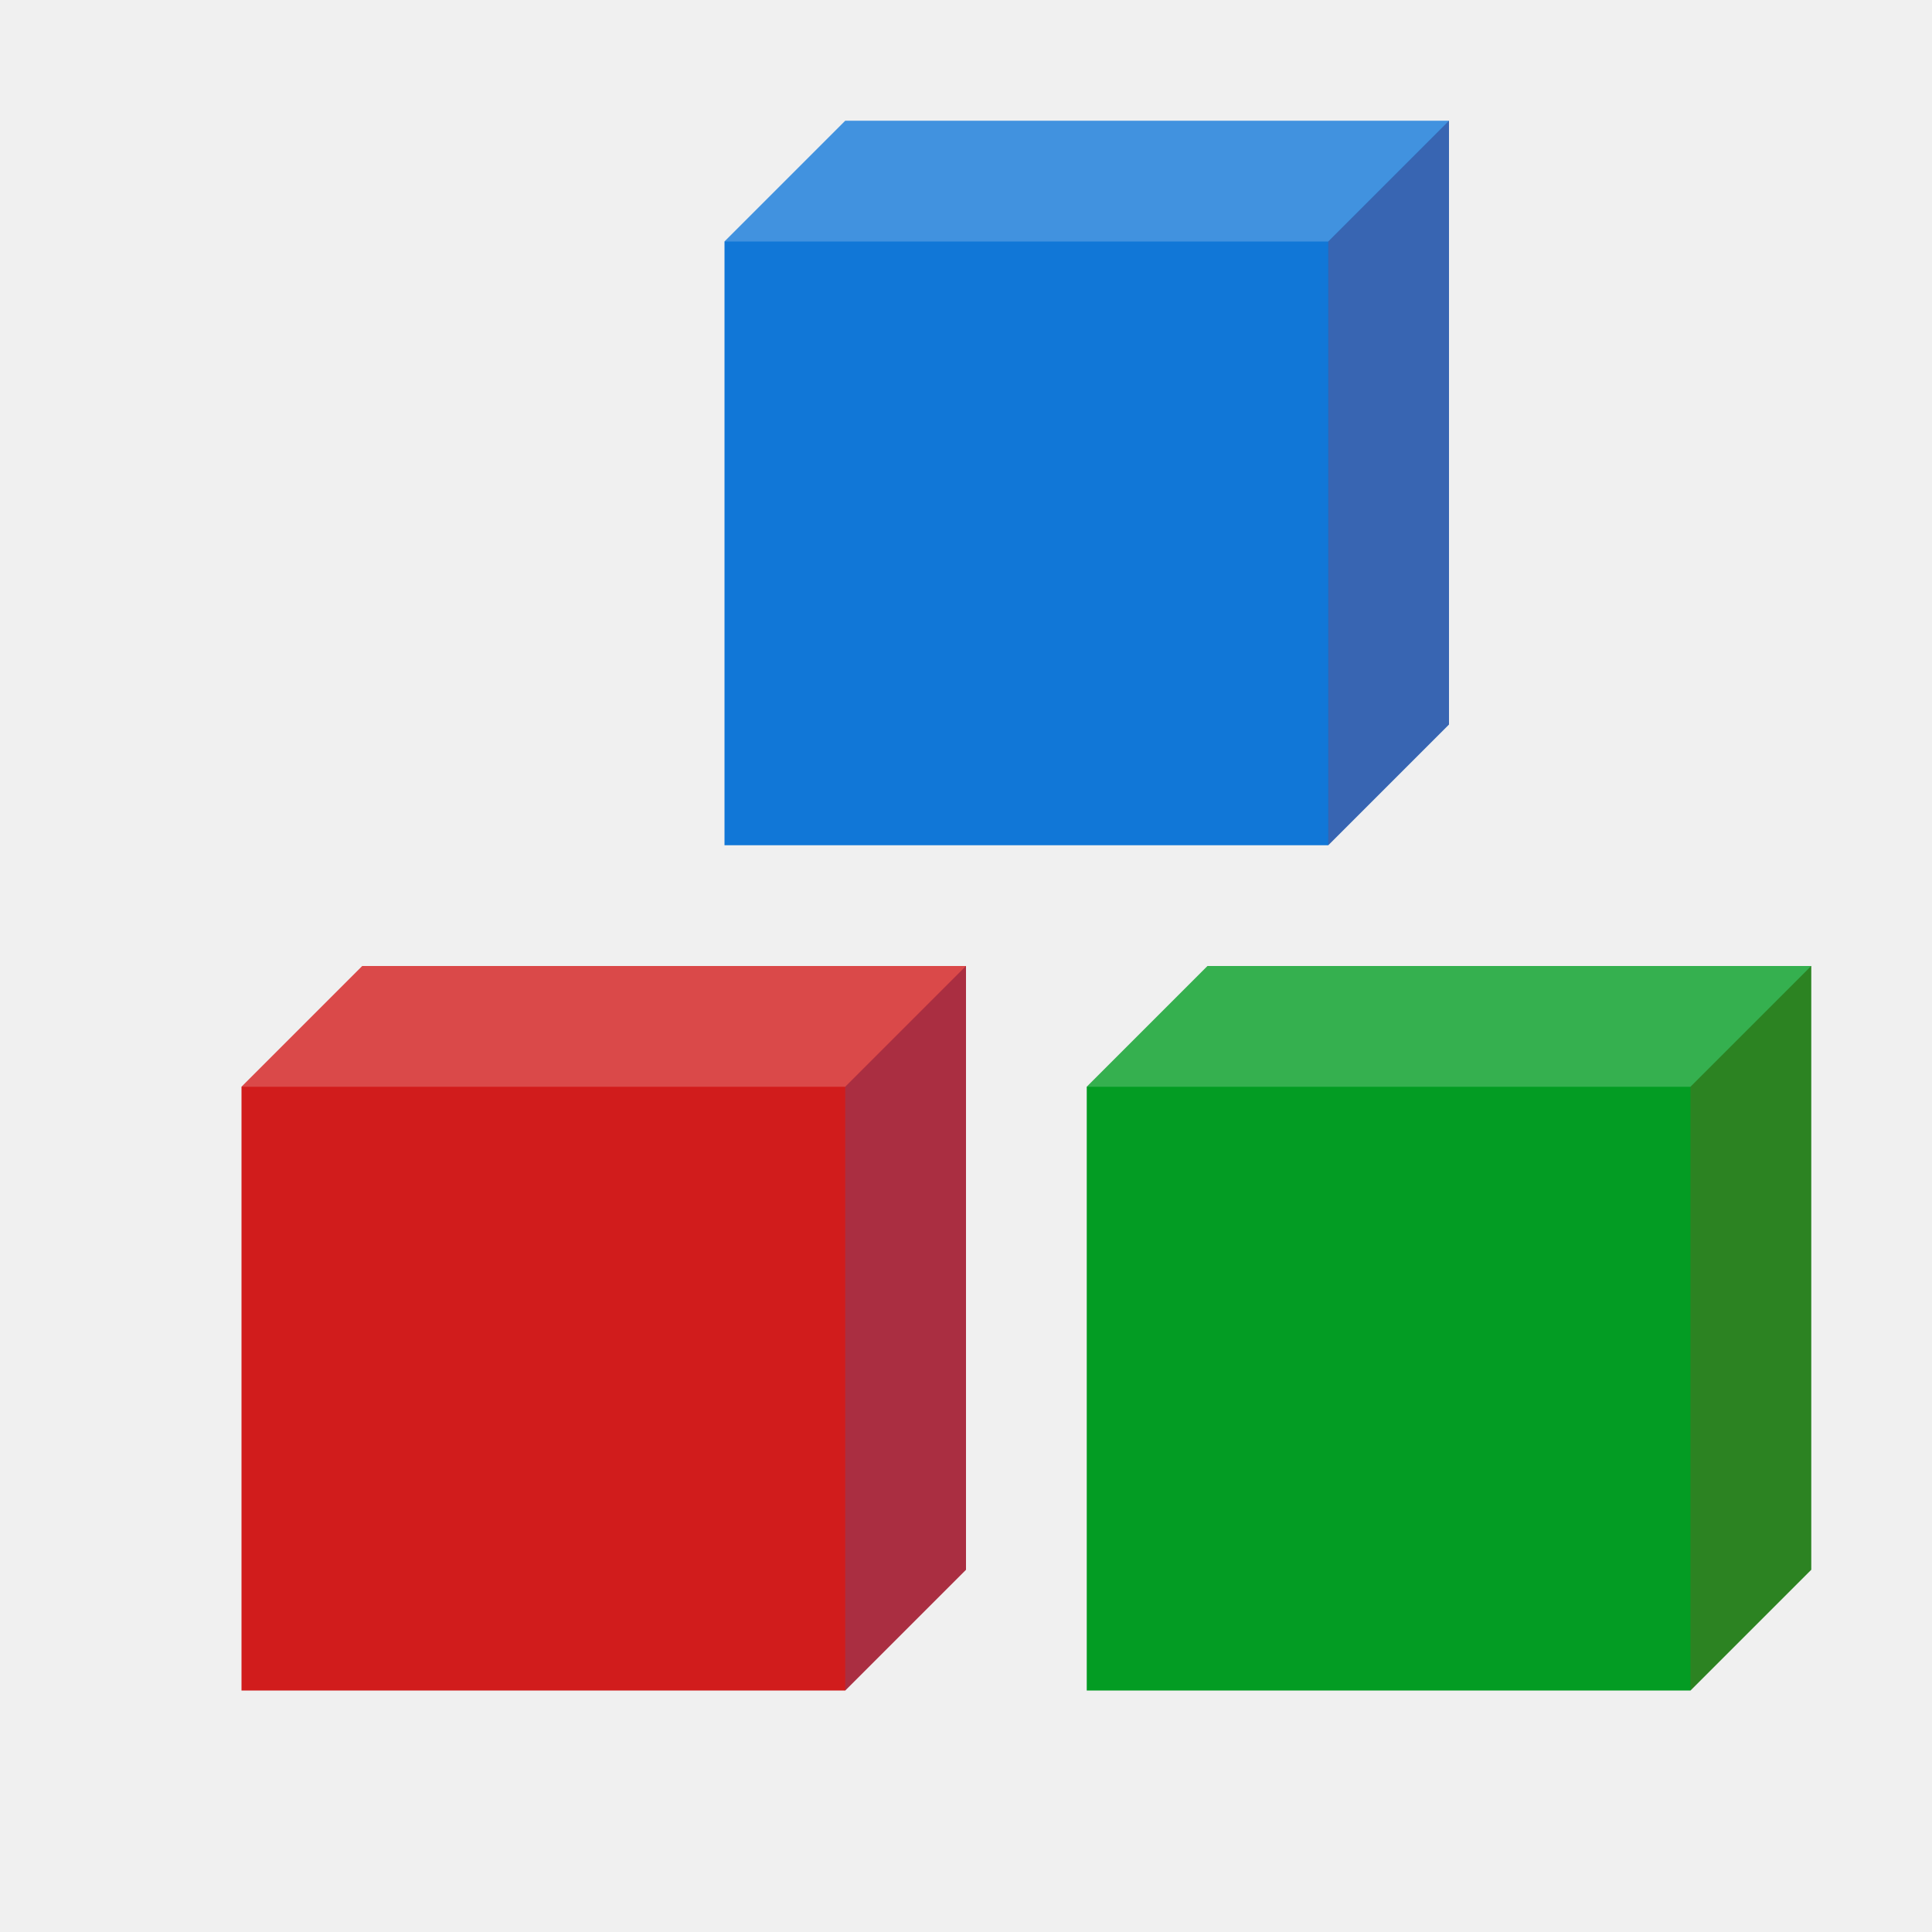
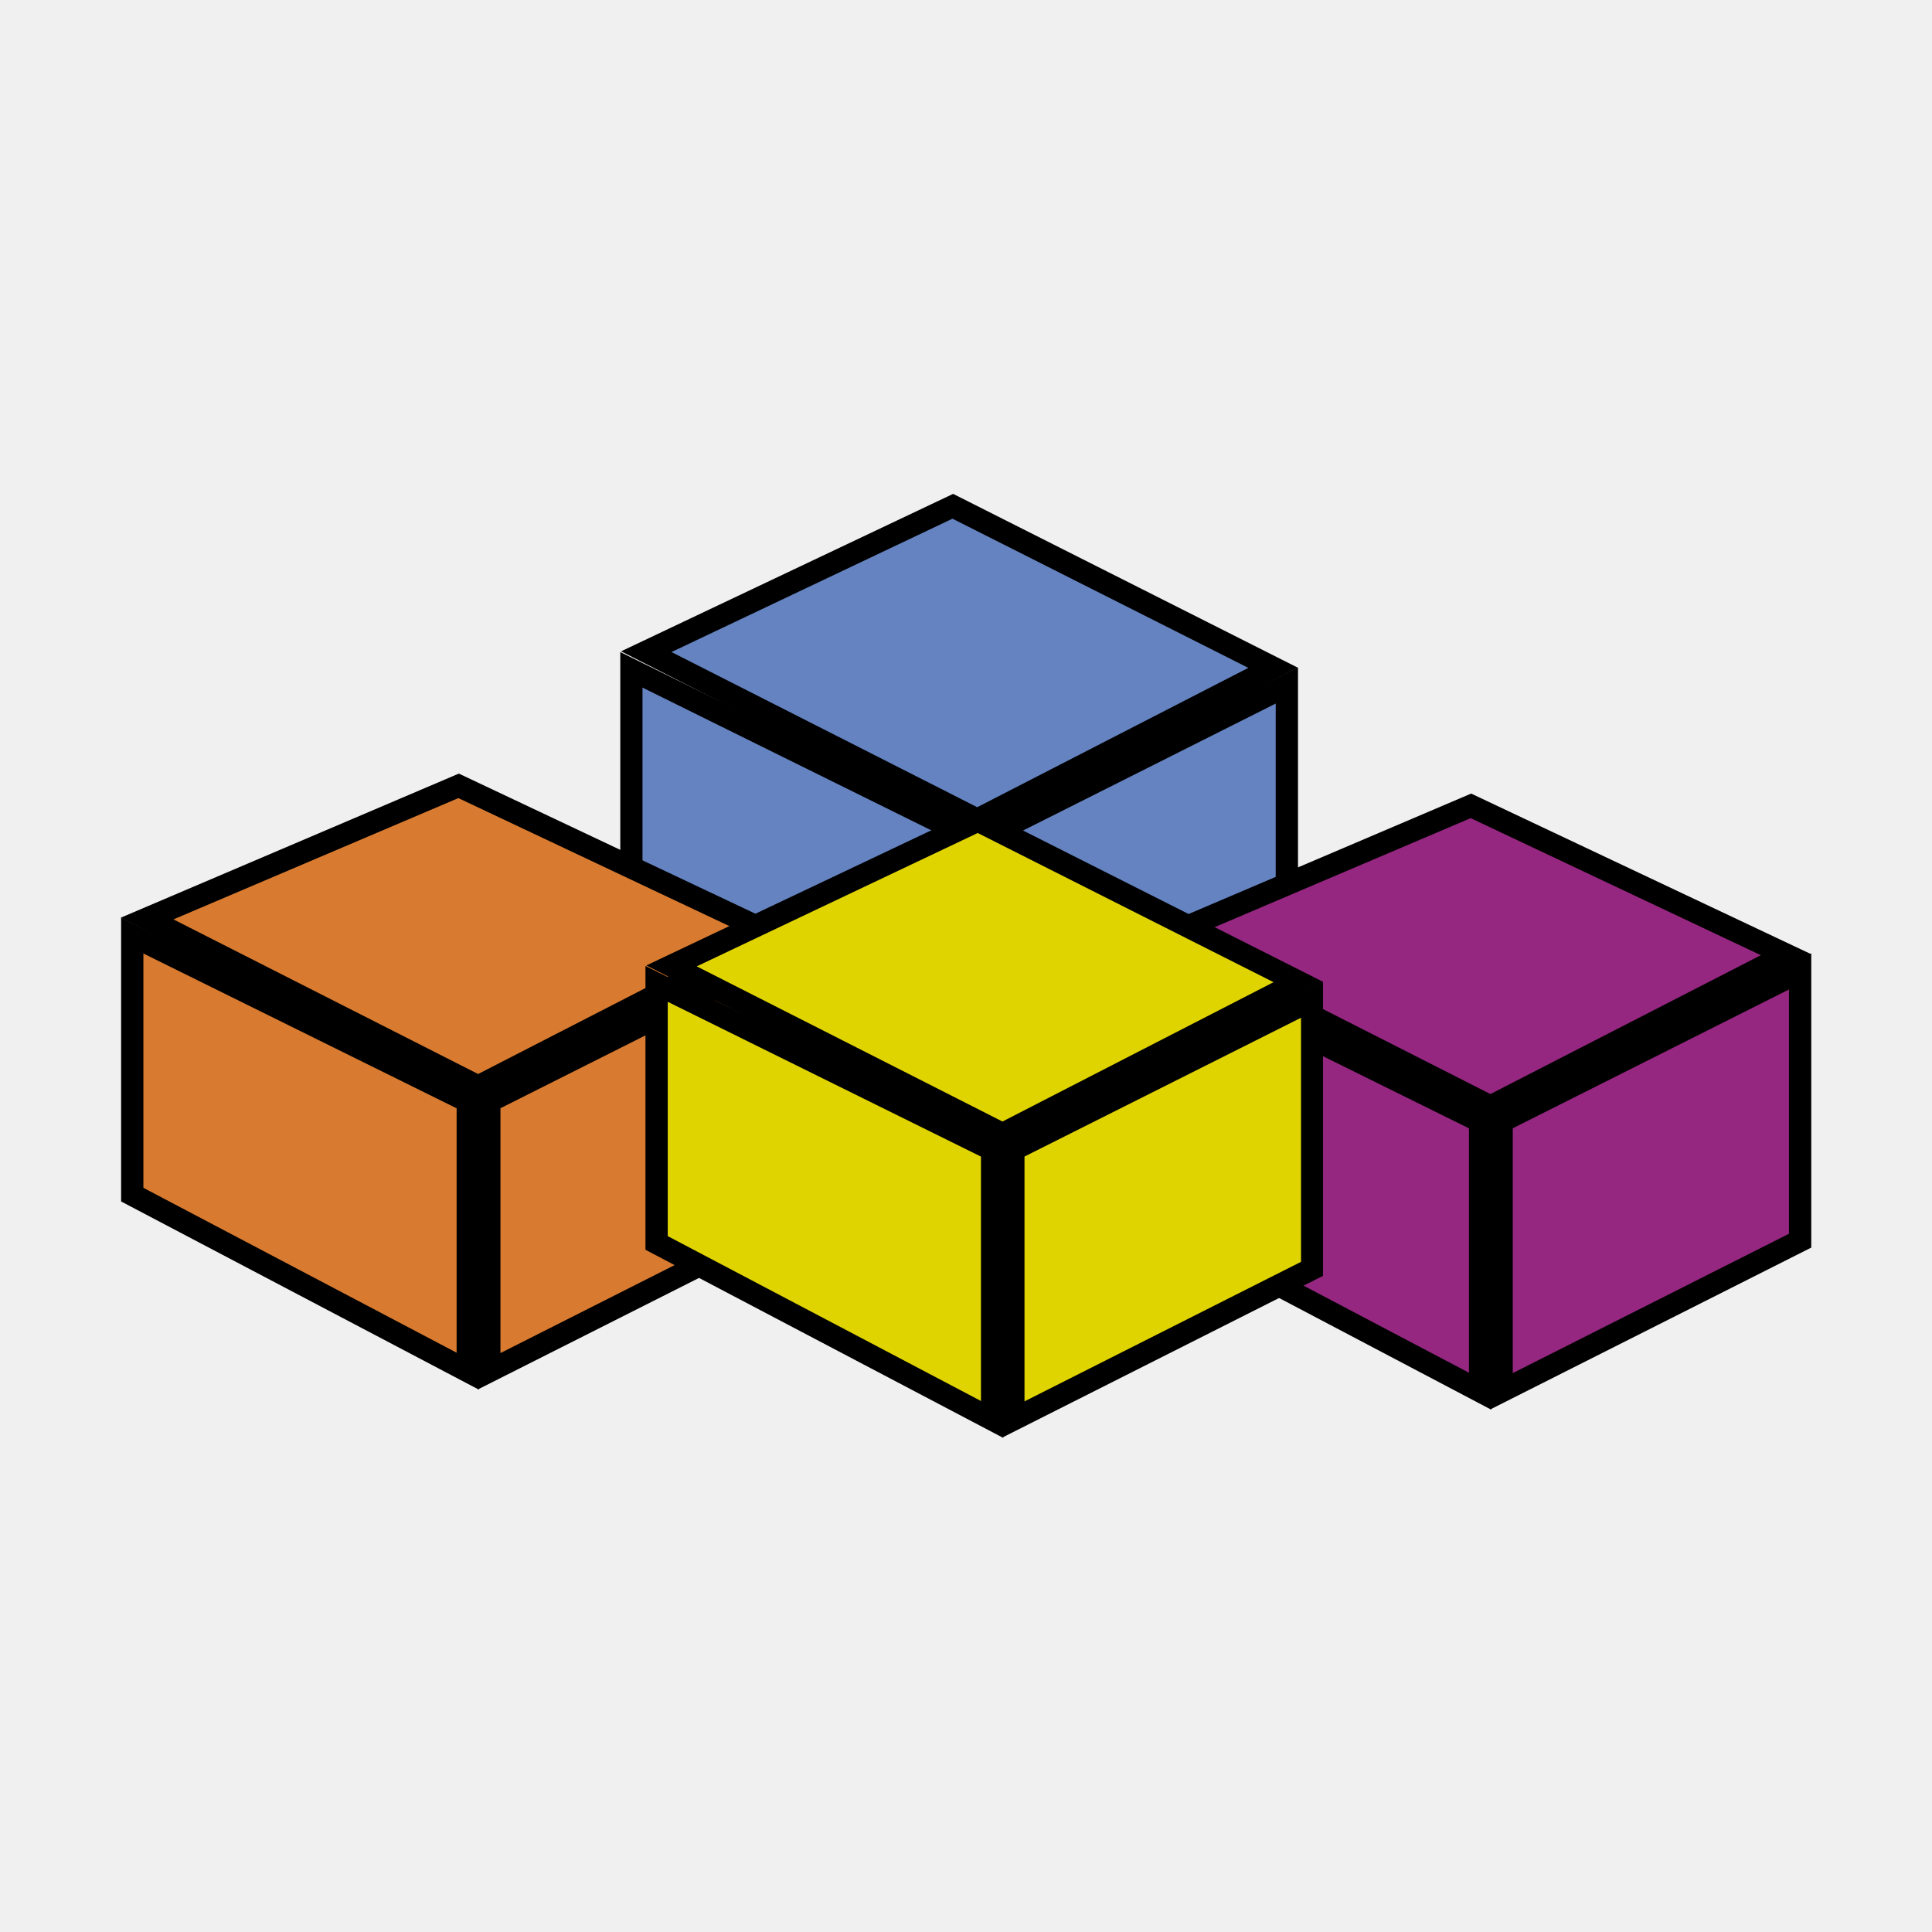
- <svg xmlns="http://www.w3.org/2000/svg" version="1.1" id="Layer_1" x="0px" y="0px" viewBox="0 0 32 32" style="enable-background:new 0 0 32 32;" xml:space="preserve">
-   <style type="text/css">
- 	.Blue{fill:#1177D7;}
- 	.Red{fill:#D11C1C;}
- 	.Green{fill:#039C23;}
- 	.White{fill:#FFFFFF;}
- 	.st0{opacity:0.2;}
- </style>
-   <polygon class="Green" points="20,16 18,18 18,28 28,28 30,26 30,16 " />
-   <g class="st0">
-     <polygon class="White" points="28,18 18,18 20,16 30,16  " />
-   </g>
-   <g class="st0">
-     <polygon class="Red" points="30,26 28,28 28,18 30,16  " />
-   </g>
-   <polygon class="Red" points="6,16 4,18 4,28 14,28 16,26 16,16 " />
-   <g class="st0">
-     <polygon class="White" points="14,18 4,18 6,16 16,16  " />
-   </g>
-   <g class="st0">
-     <polygon class="Blue" points="16,26 14,28 14,18 16,16  " />
-   </g>
-   <polygon class="Blue" points="14,2 12,4 12,14 22,14 24,12 24,2 " />
-   <g class="st0">
-     <polygon class="White" points="22,4 12,4 14,2 24,2  " />
-   </g>
-   <g class="st0">
-     <polygon class="Red" points="24,12 22,14 22,4 24,2  " />
-   </g>
+ <svg xmlns="http://www.w3.org/2000/svg" viewBox="0 0 32 32">
+   <polygon points="10.457 11.092 16.014 13.839 16.014 18.307 10.457 15.382 10.457 11.092" style="fill:#6483c0" />
+   <path d="M16.2,18.613l-5.926-3.12V10.8L16.2,13.724ZM10.642,15.27,15.83,18V13.953l-5.188-2.564Z" />
+   <polygon points="16.371 13.839 16.371 18.307 21.315 15.814 21.315 11.354 16.371 13.839" style="fill:#6483c0" />
+   <path d="M16.186,18.607V13.725l5.313-2.67v4.873Zm.369-4.655v4.055L21.13,15.7V11.653Z" />
+   <polygon points="10.703 10.797 16.186 13.58 21.082 11.064 15.777 8.389 10.703 10.797" style="fill:#6483c0" />
+   <path d="M16.187,13.788l-5.9-3,5.5-2.608,5.709,2.879ZM11.122,10.8l5.064,2.57,4.49-2.308-4.9-2.471Z" />
+   <polygon points="18.957 15.829 24.515 18.575 24.515 23.043 18.957 20.118 18.957 15.829" style="fill:#952781" />
+   <path d="M24.7,23.349l-5.926-3.12v-4.7L24.7,18.46Zm-5.557-3.343,5.188,2.731V18.689l-5.188-2.564Z" />
+   <polygon points="24.871 18.575 24.871 23.043 29.815 20.55 29.815 16.09 24.871 18.575" style="fill:#952781" />
+   <path d="M24.687,23.343V18.461L30,15.791v4.873Zm.369-4.655v4.055l4.575-2.308V16.389Z" />
+   <polygon points="19.203 15.546 24.687 18.329 29.583 15.812 24.364 13.346 19.203 15.546" style="fill:#952781" />
+   <path d="M24.687,18.536l-5.92-3.005,5.6-2.387L30,15.805ZM19.64,15.56l5.046,2.561,4.479-2.3-4.806-2.27Z" />
+   <polygon points="2.19 15.496 7.748 18.243 7.748 22.711 2.19 19.786 2.19 15.496" style="fill:#d87b30" />
+   <path d="M7.932,23.017,2.006,19.9V15.2l5.926,2.929ZM2.375,19.674l5.188,2.731V18.357L2.375,15.793Z" />
+   <polygon points="8.104 18.243 8.104 22.711 13.048 20.218 13.048 15.758 8.104 18.243" style="fill:#d87b30" />
+   <path d="M7.92,23.011V18.129l5.313-2.67v4.873Zm.369-4.655v4.055L12.864,20.1V16.057Z" />
+   <polygon points="2.436 15.213 7.92 17.997 12.816 15.48 7.597 13.014 2.436 15.213" style="fill:#d87b30" />
+   <path d="M7.92,18.2,2,15.2l5.6-2.387,5.632,2.661ZM2.873,15.228l5.046,2.561,4.479-2.3-4.806-2.27Z" />
+   <polygon points="10.875 16.296 16.432 19.042 16.432 23.511 10.875 20.585 10.875 16.296" style="fill:#e0d400" />
+   <path d="M16.617,23.816,10.691,20.7V16l5.926,2.929ZM11.06,20.474l5.188,2.731V19.157L11.06,16.593Z" />
+   <polygon points="16.789 19.042 16.789 23.511 21.733 21.017 21.733 16.557 16.789 19.042" style="fill:#e0d400" />
+   <path d="M16.6,23.811V18.929l5.313-2.67v4.873Zm.369-4.655v4.055L21.549,20.9V16.857Z" />
+   <polygon points="11.121 16.001 16.605 18.784 21.501 16.267 16.196 13.593 11.121 16.001" style="fill:#e0d400" />
+   <path d="M16.605,18.991l-5.9-3,5.5-2.608,5.709,2.879ZM11.54,16.006l5.064,2.57,4.49-2.308-4.9-2.471Z" />
</svg>
